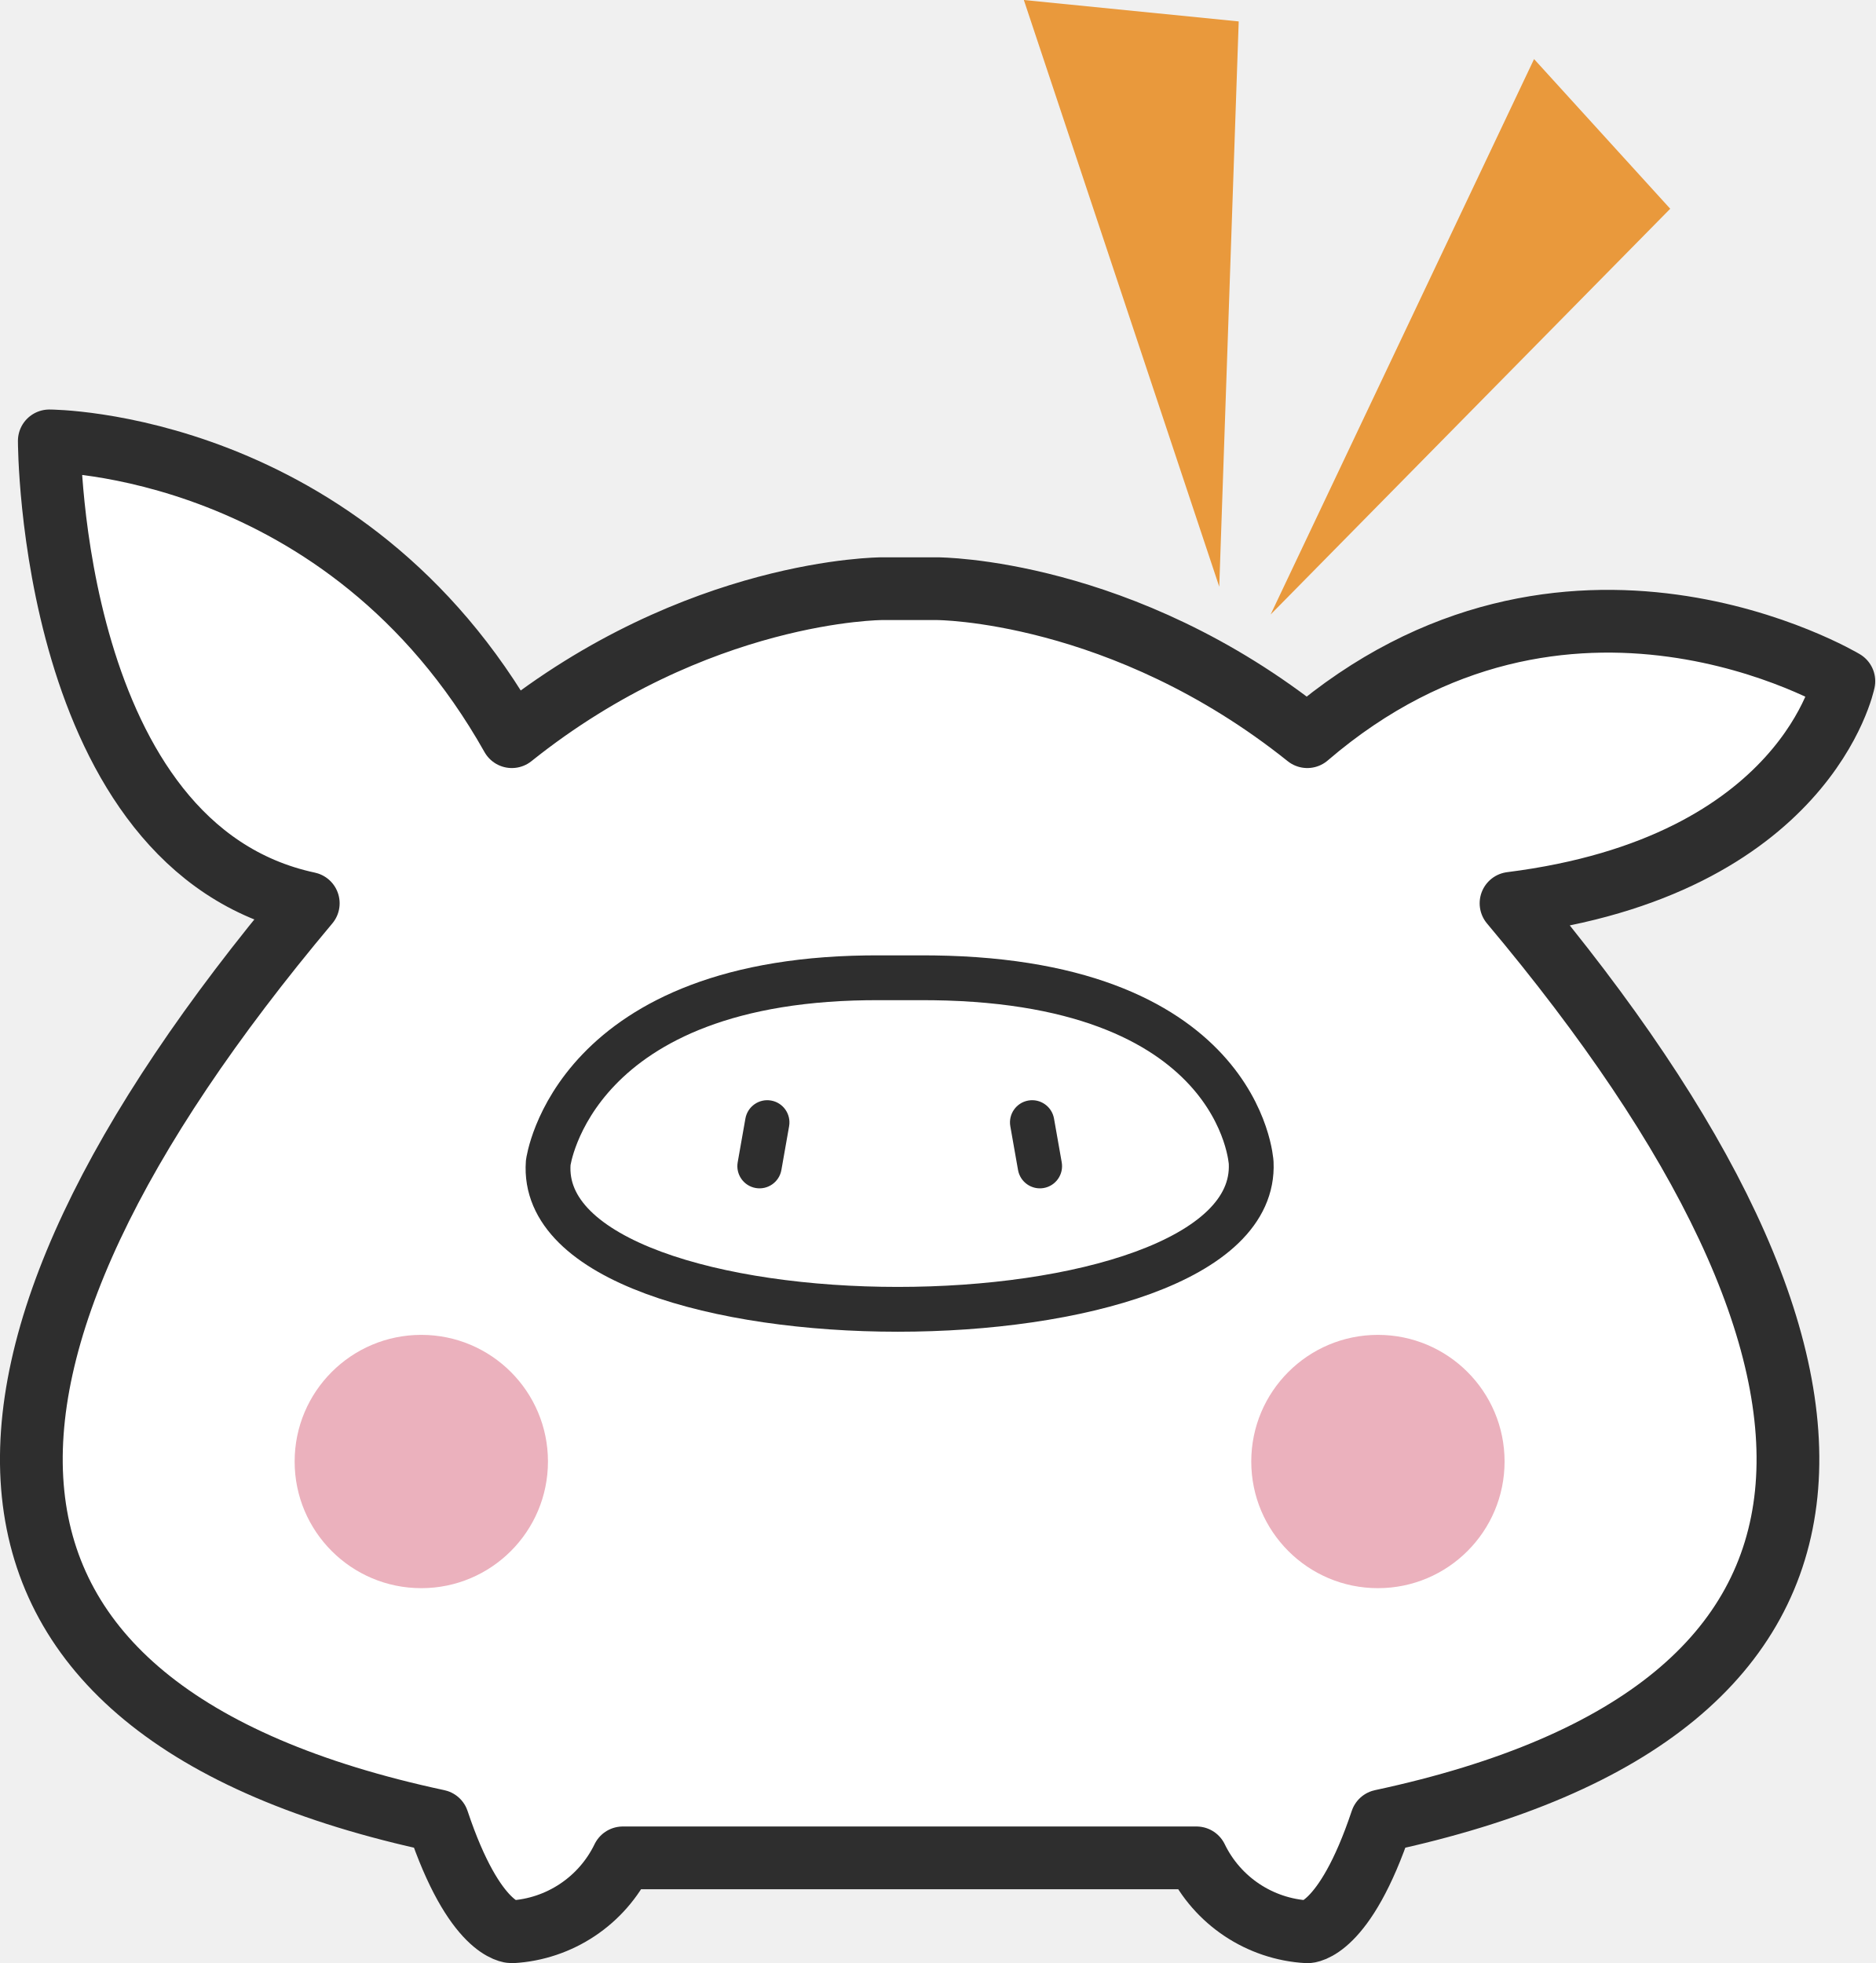
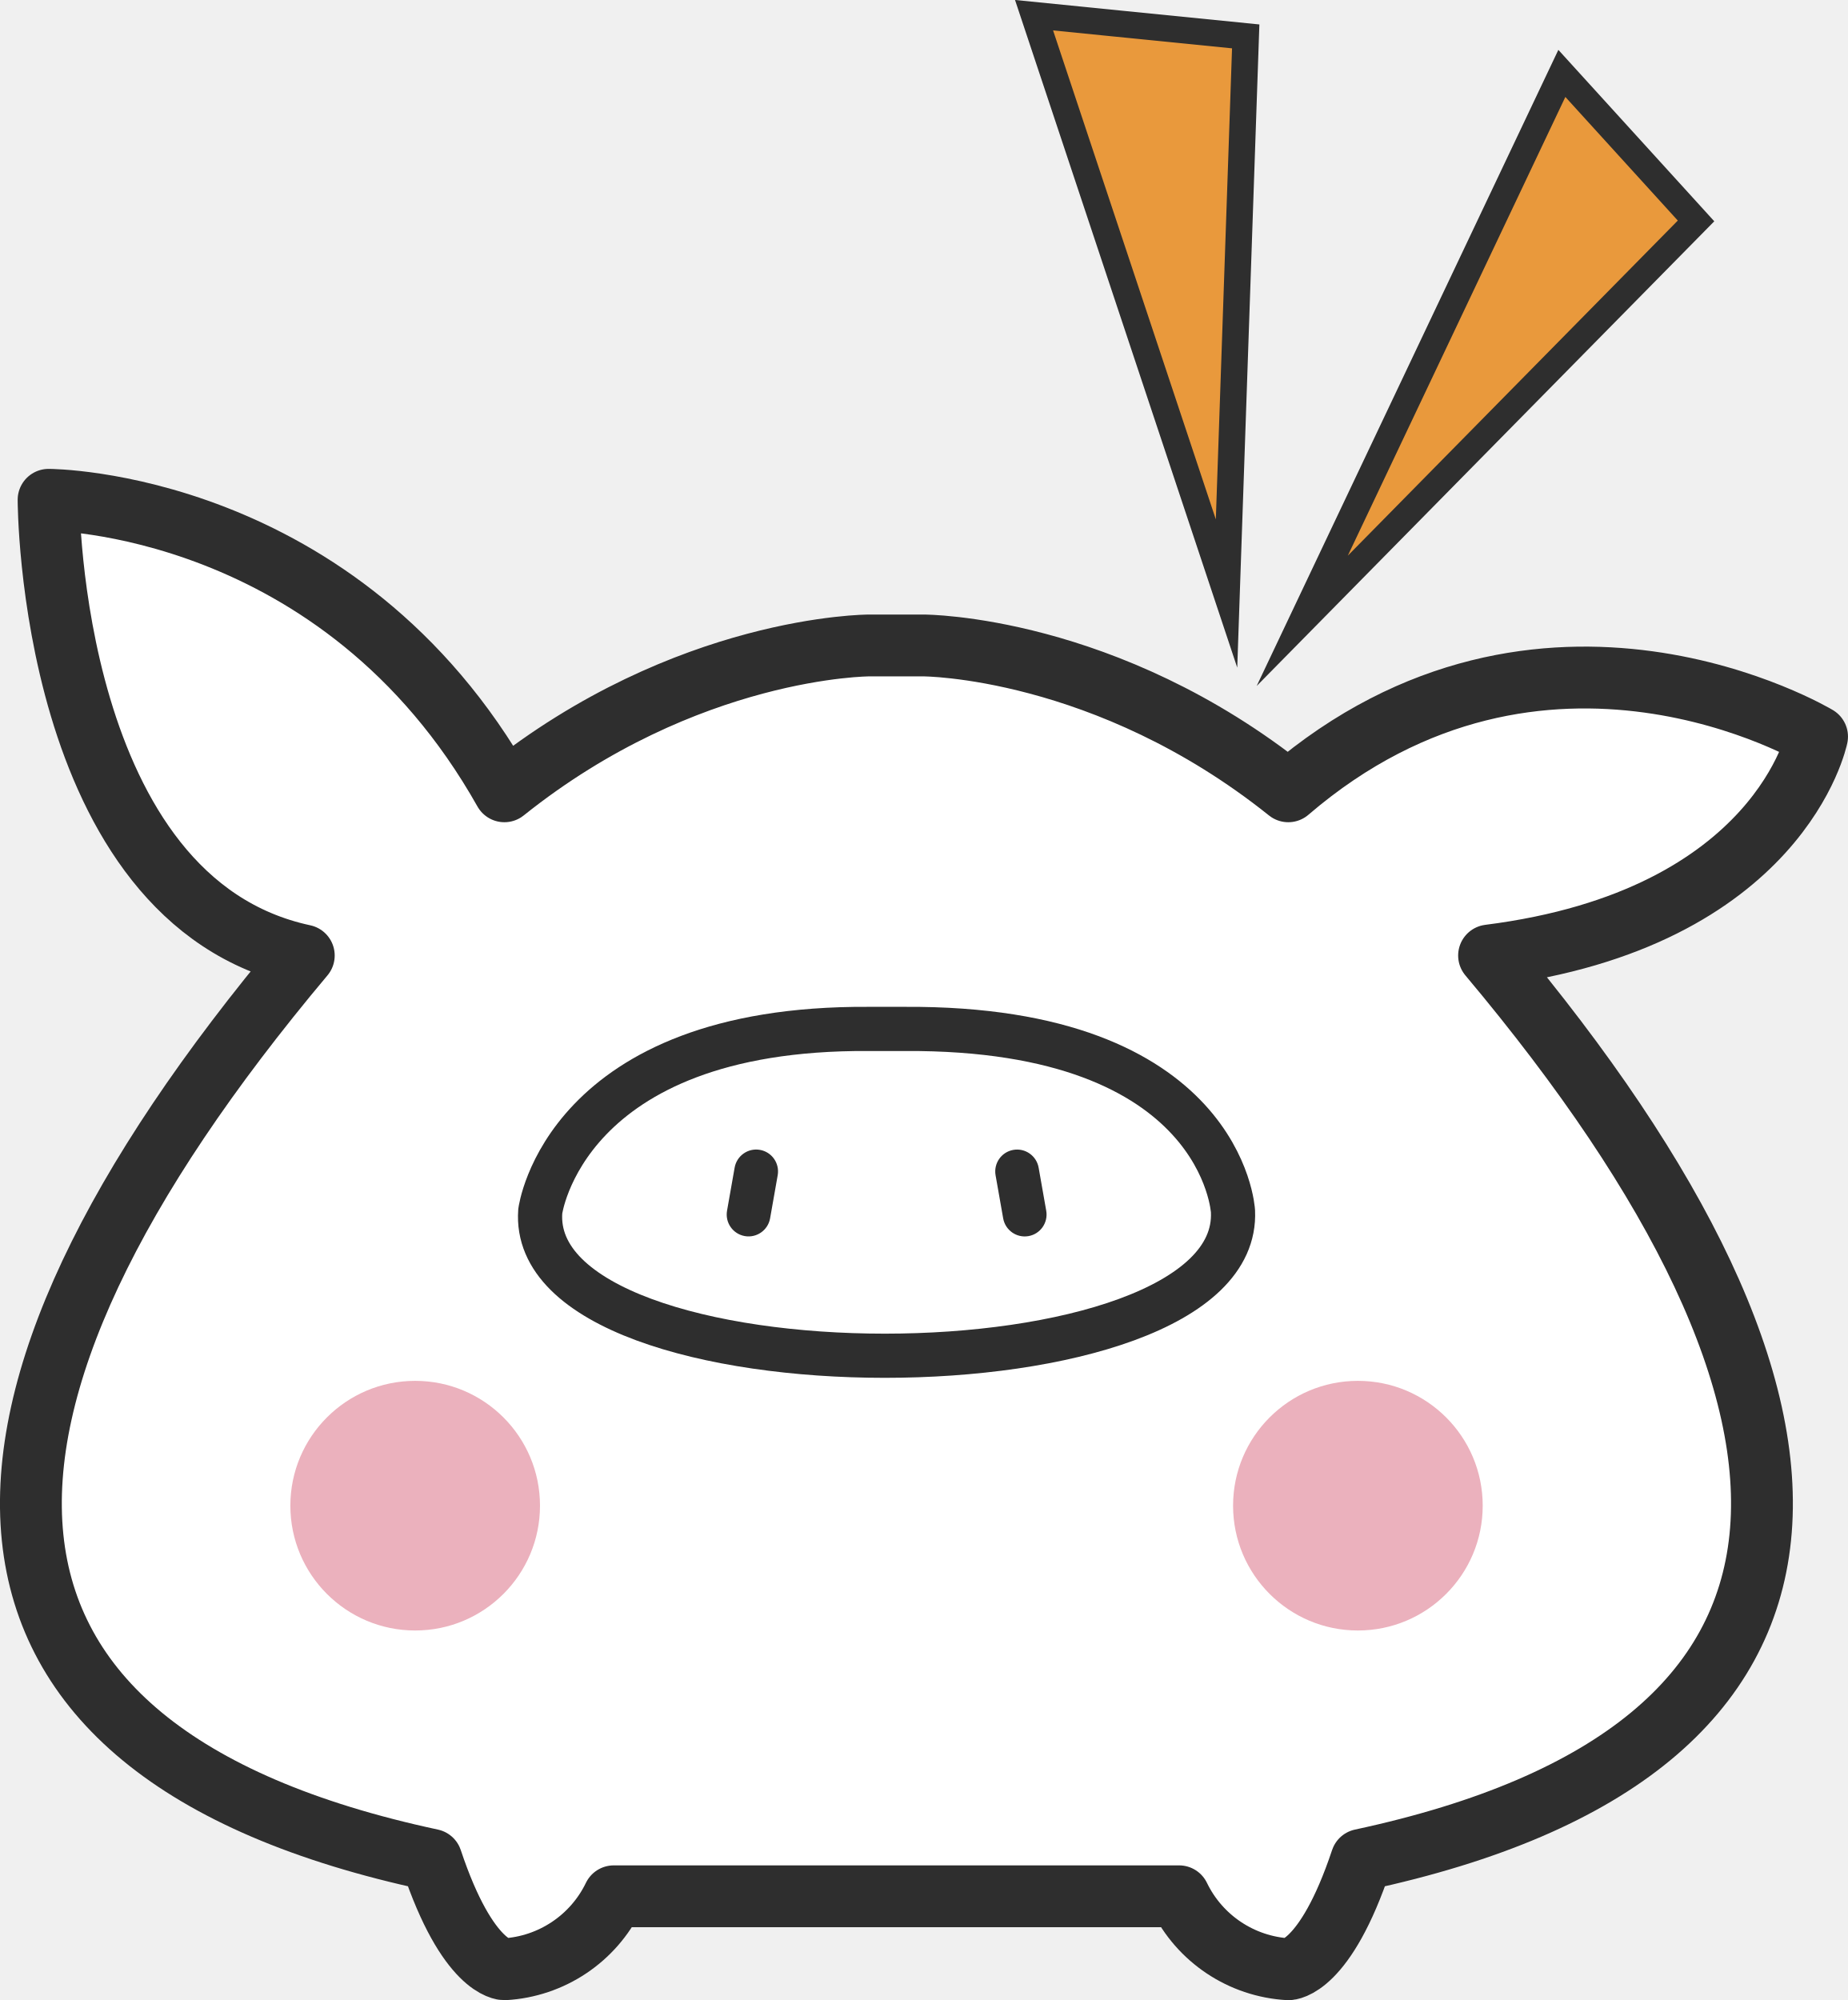
- <svg xmlns="http://www.w3.org/2000/svg" viewBox="0 0 209.2 219.01">
+ <svg xmlns="http://www.w3.org/2000/svg" viewBox="0 0 209.2 226.41">
  <defs>
-     <style>.cls-1,.cls-2{fill:#fff;stroke:#2e2e2e;stroke-linejoin:round;}.cls-1{stroke-width:7px;}.cls-2{stroke-linecap:round;stroke-width:5px;}.cls-3{fill:#2e2e2e;}.cls-4{fill:#ebb1bd;}.cls-5{fill:#e9993c;}</style>
+     <style>.cls-1,.cls-2{fill:#fff;stroke-linejoin:round;}.cls-1,.cls-2,.cls-5{stroke:#2e2e2e;}.cls-1{stroke-width:7px;}.cls-2{stroke-linecap:round;stroke-width:5px;}.cls-3{fill:#2e2e2e;}.cls-4{fill:#ebb1bd;}.cls-5{fill:#e9993c;stroke-miterlimit:10;stroke-width:3px;}</style>
  </defs>
  <g id="レイヤー_2" data-name="レイヤー 2">
    <g id="_動物_表情パターン" data-name="【動物】表情パターン">
      <g id="体調良い時">
-         <path class="cls-1" d="M205.7,76s-31-18.58-59.86,6.19c-20.63-16.51-41.27-16.51-41.27-16.51h-6.2s-20.63,0-41.27,16.51c-18.58-33-51.6-33-51.6-33s0,45.4,28.89,51.59c-43.34,51.6-43.34,90,14.45,102.37,4.13,12.38,8.26,12.38,8.26,12.38a14.66,14.66,0,0,0,12.38-8.25h64a14.66,14.66,0,0,0,12.38,8.25s4.13,0,8.26-12.38c57.79-12.38,57.79-50.77,14.45-102.37C201.57,96.63,205.7,76,205.7,76Z" />
-         <path class="cls-2" d="M139.58,129.73s-1.1-20.85-37.15-20.64H98.31c-34.47-.21-37.15,20.64-37.15,20.64C59.57,151.53,140.61,151.53,139.58,129.73Z" />
-         <rect class="cls-3" x="80.21" y="125.18" width="9.91" height="4.95" rx="2.48" transform="translate(-55.34 189.37) rotate(-80)" />
-         <rect class="cls-3" x="113.1" y="122.71" width="4.95" height="9.91" rx="2.48" transform="translate(-20.41 22.01) rotate(-10)" />
-         <circle class="cls-4" cx="47" cy="163.06" r="14.13" />
-         <circle class="cls-4" cx="153.72" cy="163.06" r="14.13" />
-         <polygon class="cls-5" points="141.75 68.56 171.14 6.59 186.33 23.29 141.75 68.56" />
-         <polygon class="cls-5" points="136.02 65.46 138.19 2.39 114.22 0 136.02 65.46" />
+         <path class="cls-1" d="M205.7,83.39s-31-18.58-59.86,6.19c-20.63-16.51-41.27-16.51-41.27-16.51h-6.2s-20.63,0-41.27,16.51c-18.58-33-51.6-33-51.6-33s0,45.4,28.89,51.59c-43.34,51.6-43.34,90,14.45,102.37,4.13,12.39,8.26,12.39,8.26,12.39a14.66,14.66,0,0,0,12.38-8.26h64a14.66,14.66,0,0,0,12.38,8.26s4.13,0,8.26-12.39c57.79-12.38,57.79-50.77,14.45-102.37C201.57,104,205.7,83.39,205.7,83.39Z" />
+         <path class="cls-2" d="M139.58,137.12s-1.1-20.85-37.15-20.64H98.31c-34.47-.21-37.15,20.64-37.15,20.64C59.57,158.93,140.61,158.93,139.58,137.12Z" />
+         <rect class="cls-3" x="80.21" y="132.58" width="9.91" height="4.95" rx="2.48" transform="translate(-62.62 195.47) rotate(-80)" />
+         <rect class="cls-3" x="113.1" y="130.1" width="4.95" height="9.91" rx="2.48" transform="translate(-21.7 22.12) rotate(-10)" />
+         <circle class="cls-4" cx="47" cy="170.45" r="14.13" />
+         <circle class="cls-4" cx="153.72" cy="170.45" r="14.13" />
+         <polygon class="cls-5" points="147.42 70.28 176.81 8.31 192 25.01 147.42 70.28" />
+         <polygon class="cls-5" points="138.85 67.19 141.02 4.12 117.06 1.72 138.85 67.19" />
      </g>
    </g>
  </g>
</svg>
